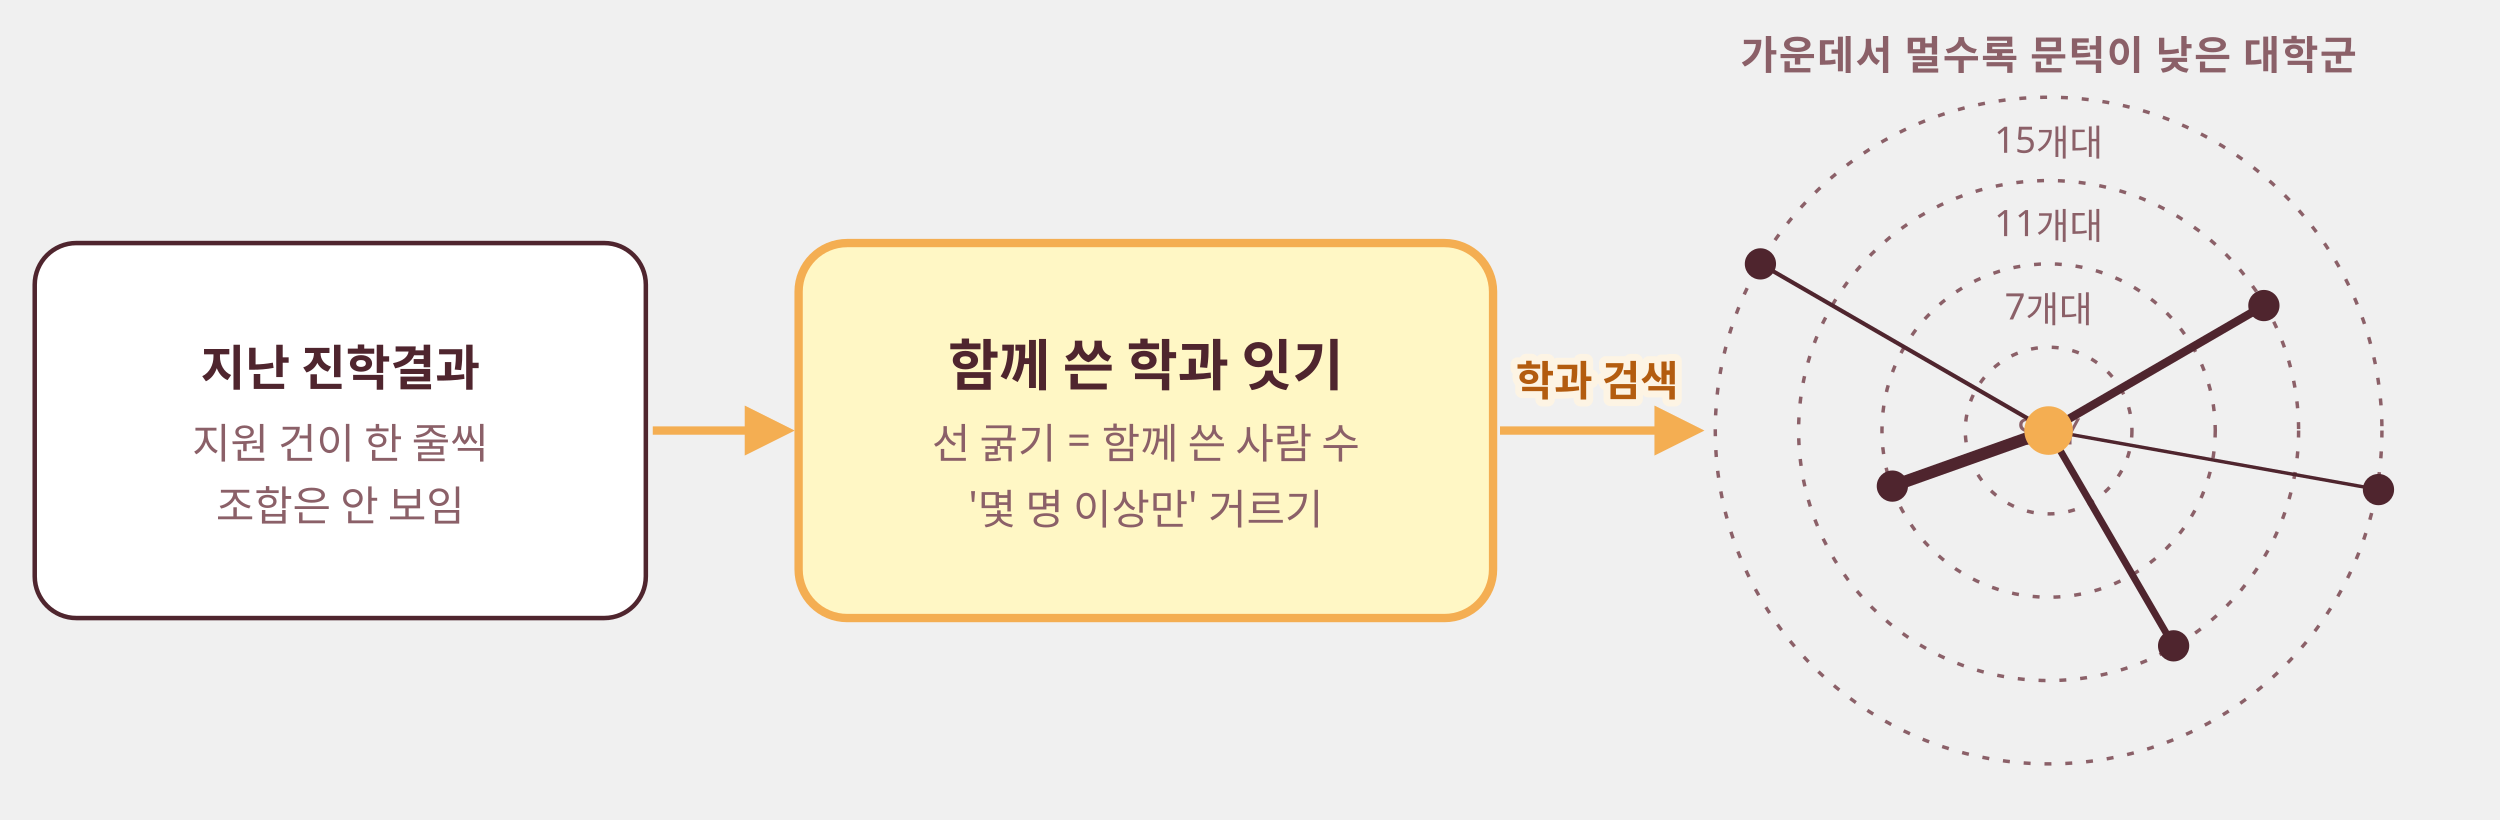
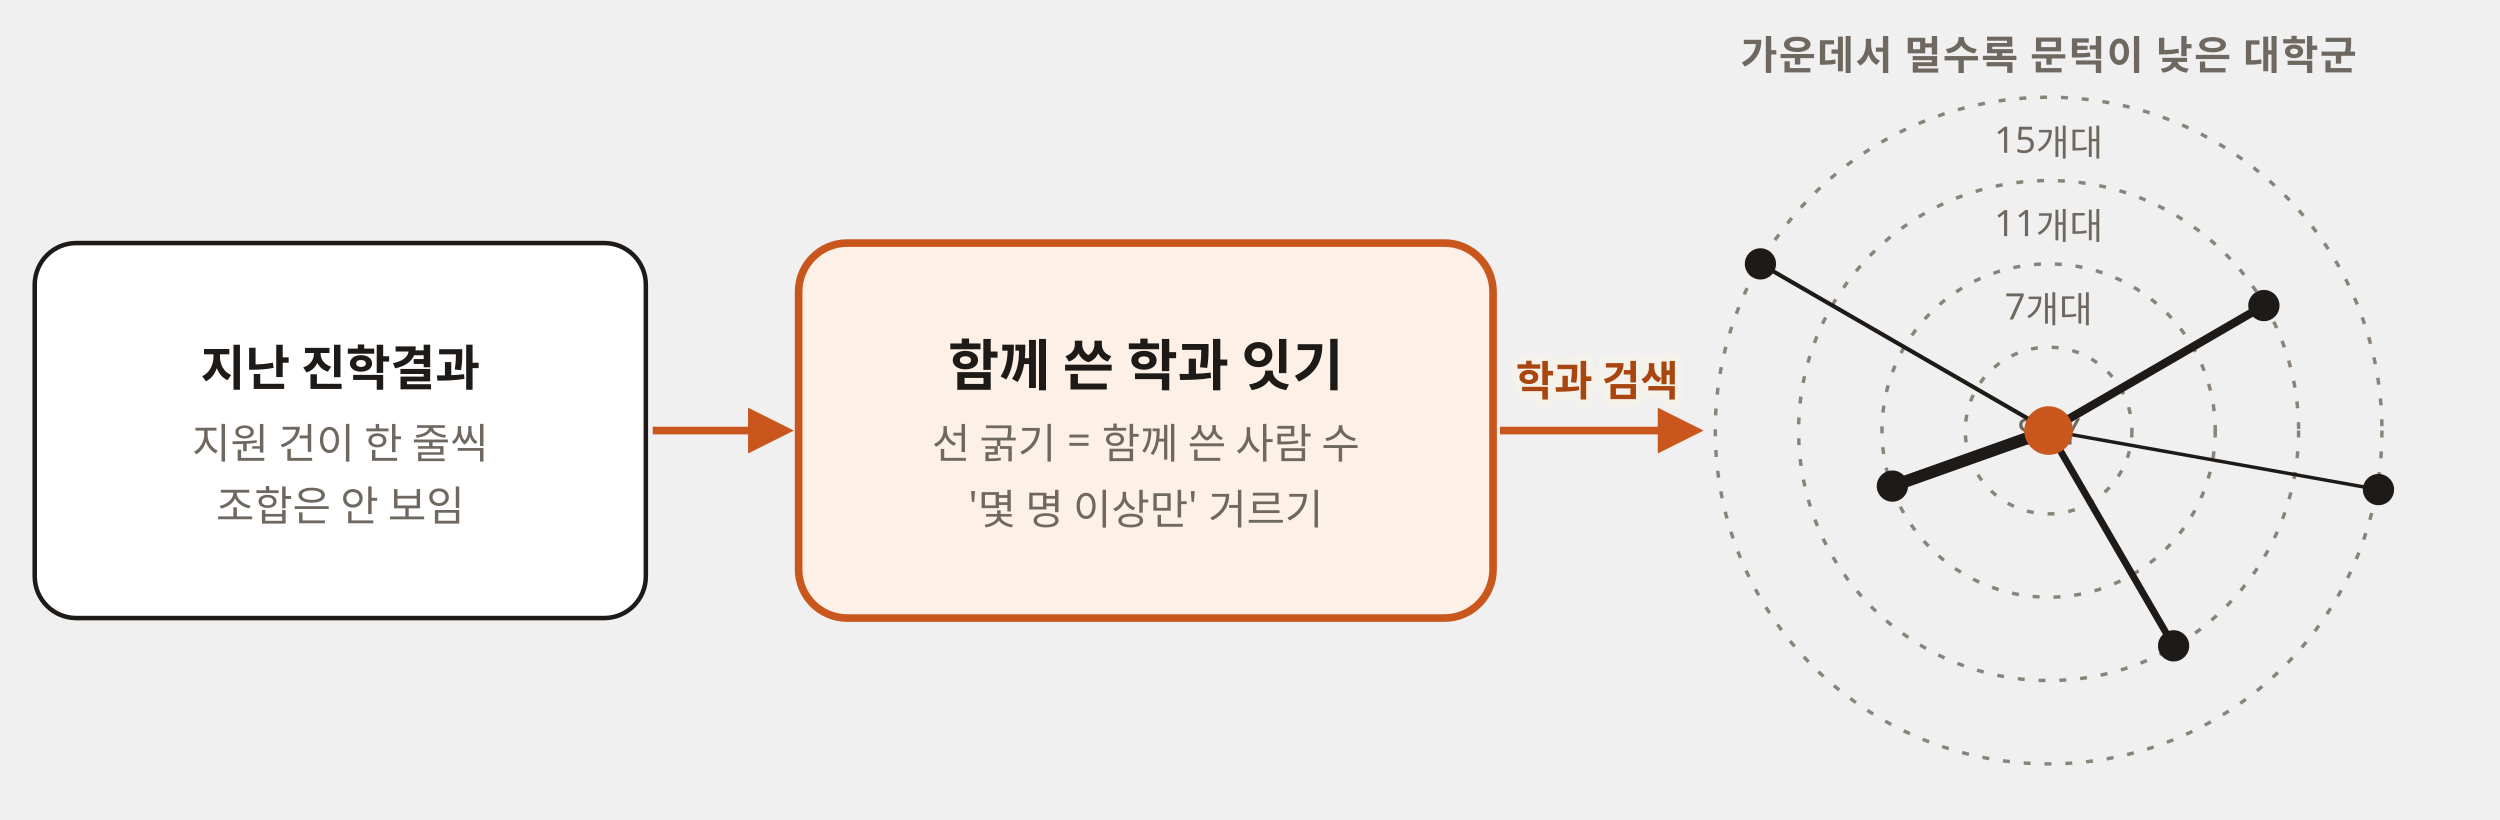
<svg xmlns="http://www.w3.org/2000/svg" viewBox="0 0 720 236" role="img" aria-label="지난 진학결과에서 한 학과를 검색하면 그 학과 지원자들이 함께 지원한 학과를 선으로 잇는다. 가운데에서 멀수록 문턱이 낮은 대학군이고, 선이 굵을수록 함께 쓴 사람이 많다.">
  <style>
-     text { font-family: "Pretendard", "Apple SD Gothic Neo", "Malgun Gothic", sans-serif; }
-     .box  { fill: #ffffff; stroke: #4f252e; stroke-width: 1.3; }
-     .key  { fill: #fff7c5; stroke: #f4ae52; stroke-width: 2.4; }
-     .ghost { fill: none; stroke: #8b6068; stroke-width: 1.3; stroke-dasharray: 4 4; }
-     .chip { fill: #c1ebe9; }
-     .zone { fill: #fffaf0; stroke: #8b6068; stroke-width: 1.2; stroke-dasharray: 5 4; }
-     .ring { fill: none; stroke: #8b6068; stroke-width: 1; stroke-dasharray: 2 4; }
-     .ln   { stroke: #4f252e; stroke-width: 1.4; fill: none; }
-     .arw  { stroke: #f4ae52; stroke-width: 2.4; fill: none; }
-     .no   { stroke: #8b6068; stroke-width: 1.6; fill: none; stroke-dasharray: 4 4; }
-     .x    { stroke: #b35c0f; stroke-width: 2.4; stroke-linecap: round; }
-     .dot  { fill: #f4ae52; }
-     .node { fill: #4f252e; }
-     .t  { fill: #4f252e; font-size: 14px; font-weight: 700; }
-     .tb { fill: #4f252e; font-size: 16px; font-weight: 700; }
-     .s  { fill: #8b6068; font-size: 12px; }
-     .c  { fill: #4f252e; font-size: 12.5px; font-weight: 600; }
-     .zl { fill: #8b6068; font-size: 11.5px; font-weight: 700; letter-spacing: .04em; }
-     .rl { fill: #8b6068; font-size: 10.5px; }
-     .al { fill: #b35c0f; font-size: 12px; font-weight: 600;
-           paint-order: stroke; stroke: #fdf4e4; stroke-width: 4px; stroke-linejoin: round; }
+     text { font-family: "Pretendard Variable", "Pretendard", "Apple SD Gothic Neo", "Malgun Gothic", sans-serif; }
+     .box  { fill: #ffffff; stroke: #1d1a17; stroke-width: 1.3; }
+     .key  { fill: #fdf0e6; stroke: #c9561c; stroke-width: 2.2; }
+     .ghost { fill: none; stroke: #6f6860; stroke-width: 1.3; stroke-dasharray: 4 4; }
+     .chip { fill: #ebe6de; }
+     .zone { fill: #faf8f4; stroke: #8a837a; stroke-width: 1.2; stroke-dasharray: 5 4; }
+     .ring { fill: none; stroke: #8a837a; stroke-width: 1; stroke-dasharray: 2 4; }
+     .ln   { stroke: #1d1a17; stroke-width: 1.4; fill: none; }
+     .arw  { stroke: #c9561c; stroke-width: 2.2; fill: none; }
+     .no   { stroke: #8a837a; stroke-width: 1.6; fill: none; stroke-dasharray: 4 4; }
+     .x    { stroke: #a9460f; stroke-width: 2.4; stroke-linecap: round; }
+     .dot  { fill: #c9561c; }
+     .node { fill: #1d1a17; }
+     .t  { fill: #1d1a17; font-size: 14px; font-weight: 700; }
+     .tb { fill: #1d1a17; font-size: 16px; font-weight: 800; }
+     .s  { fill: #6f6860; font-size: 12px; }
+     .c  { fill: #1d1a17; font-size: 12.5px; font-weight: 600; }
+     .zl { fill: #6f6860; font-size: 11.5px; font-weight: 700; letter-spacing: .04em; }
+     .rl { fill: #6f6860; font-size: 10.5px; }
+     .al { fill: #a9460f; font-size: 12px; font-weight: 700;
+           paint-order: stroke; stroke: #f5f2ec; stroke-width: 4px; stroke-linejoin: round; }
    @media (prefers-color-scheme: dark) {
-       .box  { fill: #32191f; stroke: #f8ece1; }
-       .key  { fill: #4a3a1e; }
-       .ghost, .zone, .ring, .no { stroke: #c6a29e; }
-       .chip { fill: #1d5a5c; }
-       .zone { fill: #2f171c; }
-       .ln   { stroke: #f8ece1; }
-       .x    { stroke: #f4ae52; }
-       .node { fill: #f8ece1; }
-       .t, .tb, .c { fill: #f8ece1; }
-       .s, .zl, .rl { fill: #c6a29e; }
-       .al { fill: #f4ae52; stroke: #2c151a; }
+       .box  { fill: #262220; stroke: #f1ece6; }
+       .key  { fill: #3a2618; stroke: #f08a4b; }
+       .ghost, .zone, .ring, .no { stroke: #a79f95; }
+       .chip { fill: #2d2824; }
+       .zone { fill: #1f1b18; }
+       .ln   { stroke: #f1ece6; }
+       .arw  { stroke: #f08a4b; }
+       .dot  { fill: #f08a4b; }
+       .x    { stroke: #f39a62; }
+       .node { fill: #f1ece6; }
+       .t, .tb, .c { fill: #f1ece6; }
+       .s, .zl, .rl { fill: #a79f95; }
+       .al { fill: #f39a62; stroke: #221e1b; }
    }
  </style>
  <defs>
    <marker id="h" viewBox="0 0 10 10" refX="8" refY="5" markerWidth="6" markerHeight="6" orient="auto-start-reverse">
      <path d="M0 0 L10 5 L0 10 z" class="dot" />
    </marker>
  </defs>
  <rect x="10" y="70" width="176" height="108" rx="12" class="box" />
  <text x="98" y="111" text-anchor="middle" class="t">지난 진학결과</text>
  <text x="98" y="132" text-anchor="middle" class="s">지원 건이 한 줄씩</text>
  <text x="98" y="150" text-anchor="middle" class="s">조합은 안 보임</text>
  <path d="M188 124 H226" class="arw" marker-end="url(#h)" />
  <rect x="230" y="70" width="200" height="108" rx="14" class="key" />
  <text x="330" y="111" text-anchor="middle" class="tb">함께 쓴 학과 잇기</text>
  <text x="330" y="132" text-anchor="middle" class="s">선 굵기 = 함께 쓴 사람 수</text>
  <text x="330" y="150" text-anchor="middle" class="s">'몇 명 이상만' 거르기</text>
  <path d="M432 124 H488" class="arw" marker-end="url(#h)" />
  <text x="460" y="114" text-anchor="middle" class="al">학과 검색</text>
  <text x="590" y="20" text-anchor="middle" class="zl">가운데서 멀수록 문턱이 낮은 대학군</text>
  <circle cx="590" cy="124" r="24" class="ring" />
  <circle cx="590" cy="124" r="48" class="ring" />
  <circle cx="590" cy="124" r="72" class="ring" />
  <circle cx="590" cy="124" r="96" class="ring" />
  <text x="590" y="128" text-anchor="middle" class="rl">SKY</text>
  <text x="590" y="92" text-anchor="middle" class="rl">7개대</text>
  <text x="590" y="68" text-anchor="middle" class="rl">11개대</text>
  <text x="590" y="44" text-anchor="middle" class="rl">15개대</text>
  <path d="M590 124 L545 140" class="ln" style="stroke-width:3.5" />
  <path d="M590 124 L652 88" class="ln" style="stroke-width:2.4" />
  <path d="M590 124 L507 76" class="ln" style="stroke-width:1.2" />
  <path d="M590 124 L626 186" class="ln" style="stroke-width:2" />
  <path d="M590 124 L685 141" class="ln" style="stroke-width:1" />
  <circle cx="545" cy="140" r="4.5" class="node" />
  <circle cx="652" cy="88" r="4.5" class="node" />
  <circle cx="507" cy="76" r="4.5" class="node" />
  <circle cx="626" cy="186" r="4.5" class="node" />
  <circle cx="685" cy="141" r="4.5" class="node" />
  <circle cx="590" cy="124" r="7" class="dot" />
</svg>
